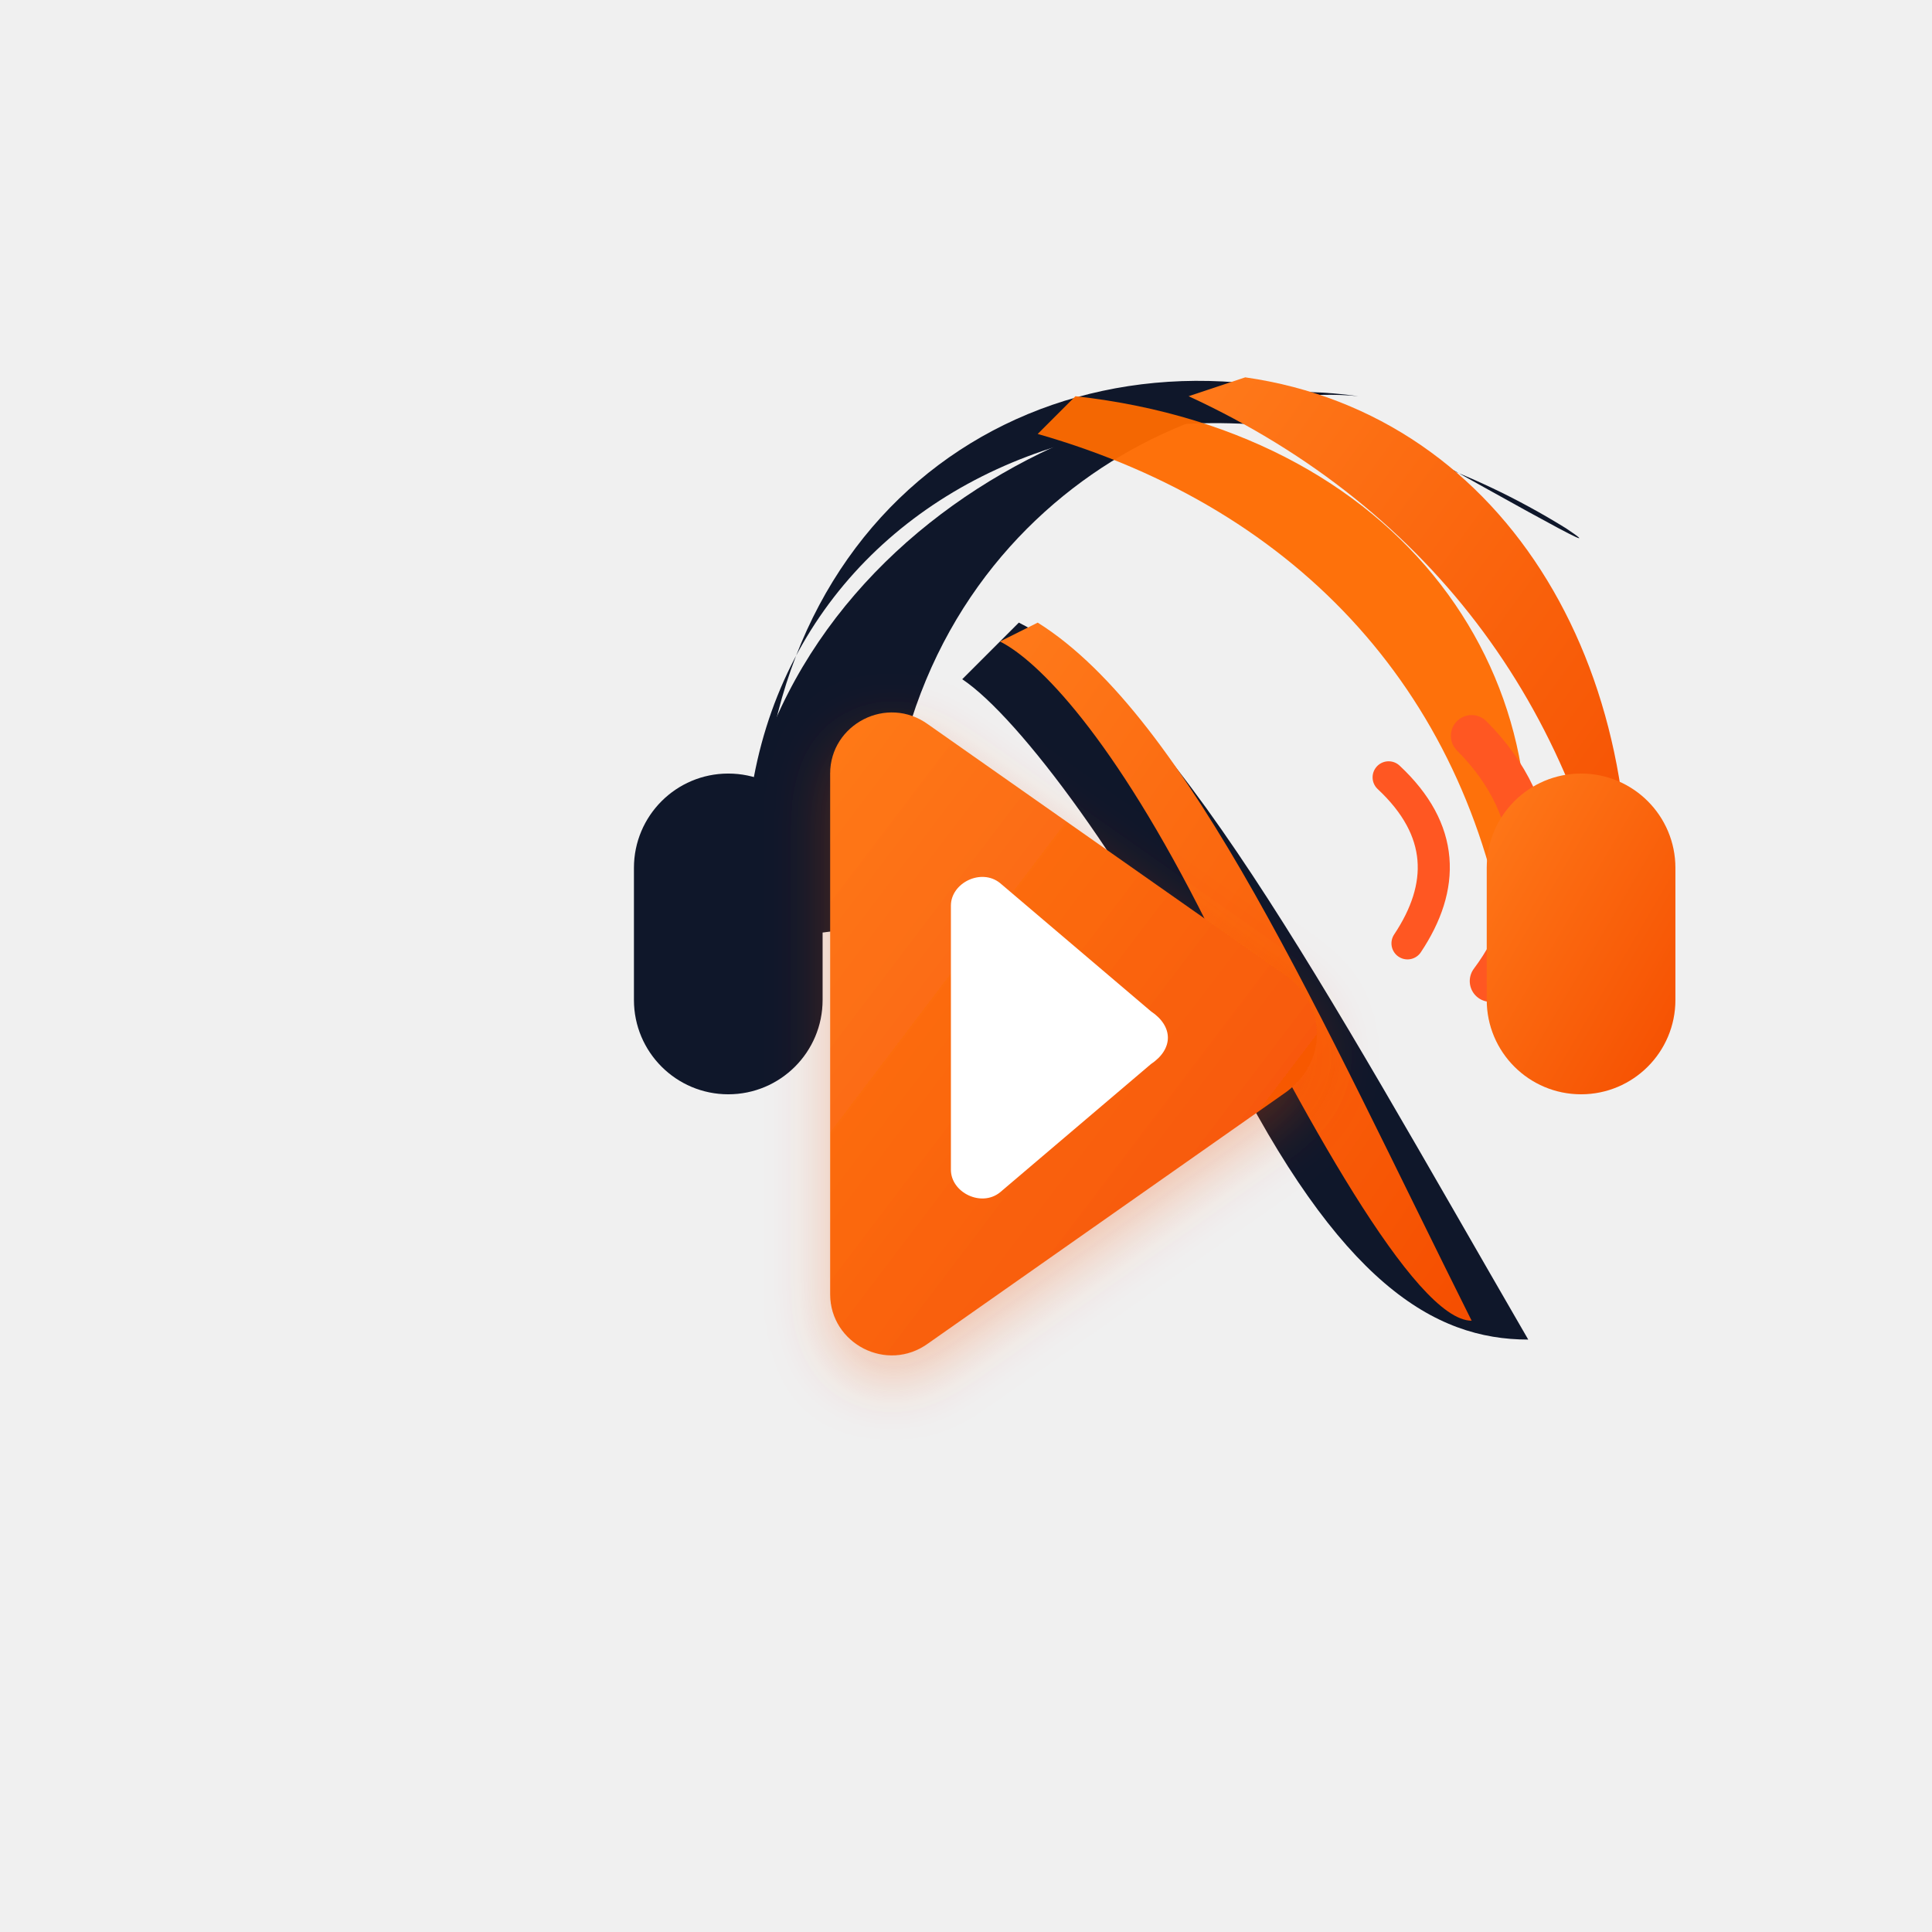
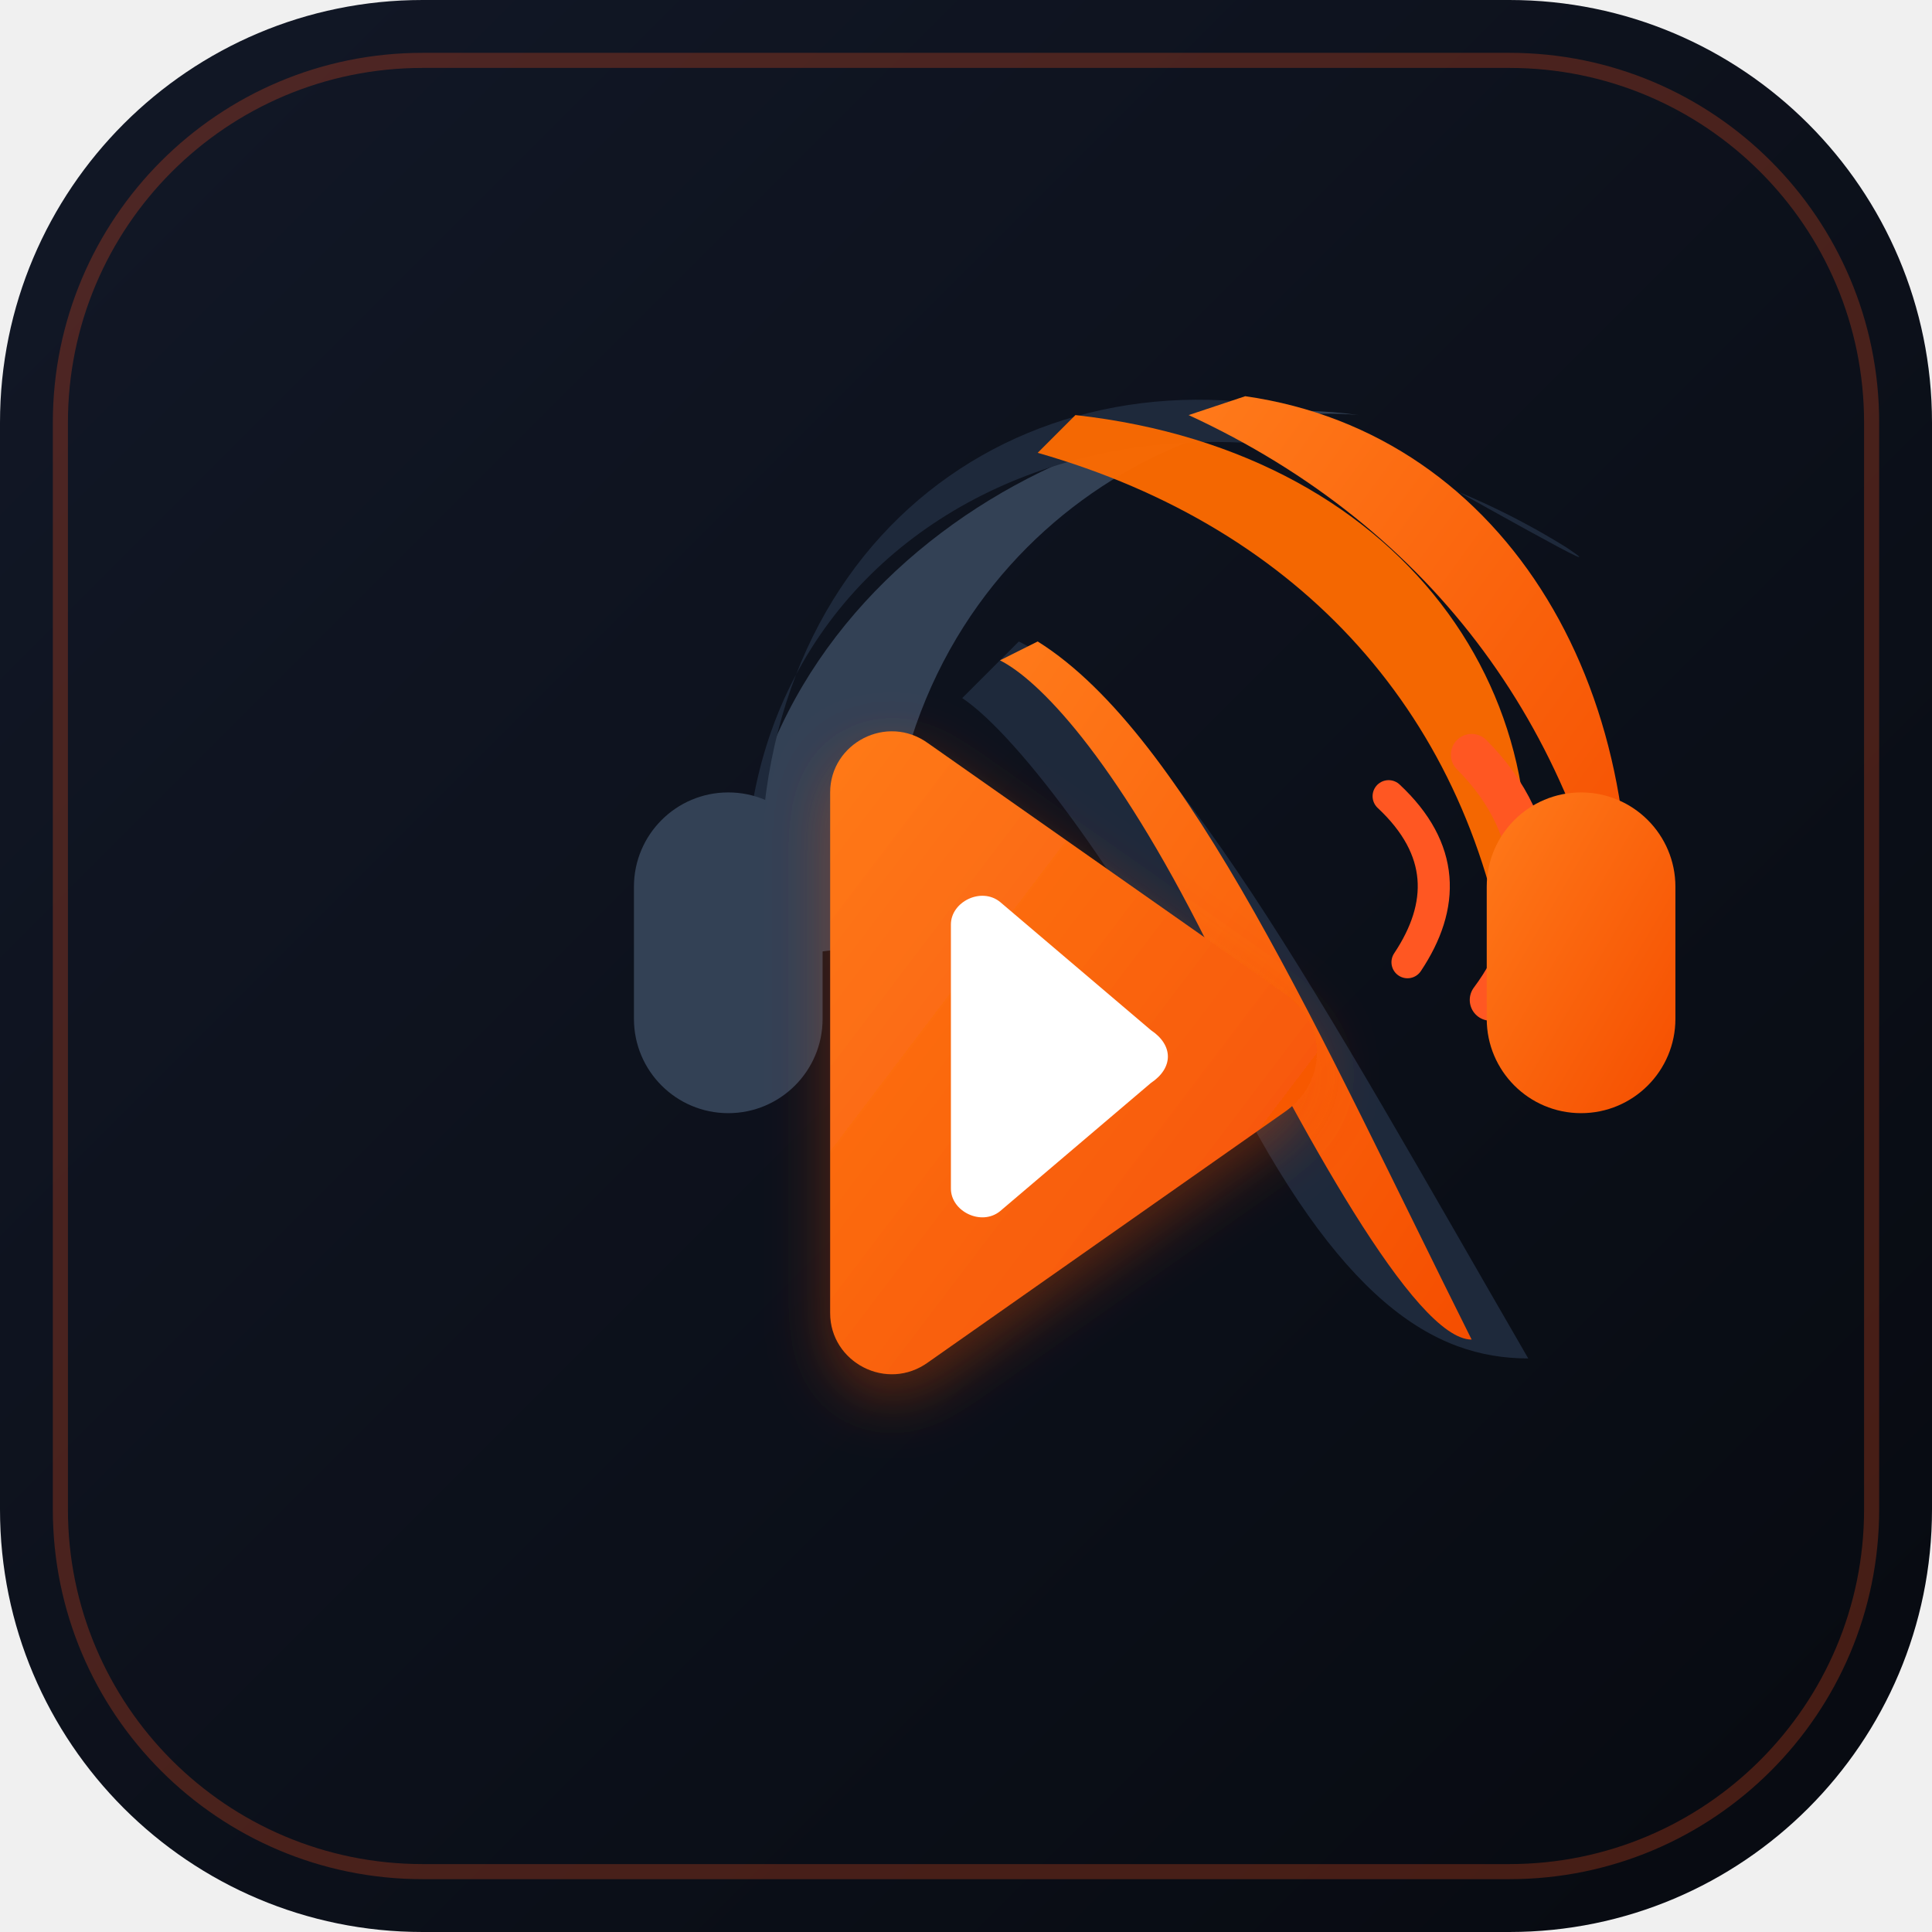
<svg xmlns="http://www.w3.org/2000/svg" viewBox="0 0 512 512" width="512" height="512">
  <defs>
+     <linearGradient id="bgGrad" x1="0%" y1="0%" x2="100%" y2="100%">
+       <stop offset="0%" stop-color="#121827" />
+       <stop offset="100%" stop-color="#070a10" />
+     </linearGradient>
    <linearGradient id="orangeGrad" x1="0%" y1="0%" x2="100%" y2="100%">
      <stop offset="0%" stop-color="#ff7a1a" />
      <stop offset="100%" stop-color="#f54e00" />
    </linearGradient>
    <filter id="markGlow" x="-20%" y="-20%" width="140%" height="140%">
-       <feDropShadow dx="0" dy="6" stdDeviation="8" flood-color="#f54e00" flood-opacity="0.3" />
+       <feDropShadow dx="0" dy="6" stdDeviation="8" flood-color="#f54e00" flood-opacity="0.35" />
    </filter>
  </defs>
-   <g transform="translate(0, 10)">
-     <path d="M 195 240 C 190 140, 290 85, 360 95 C 310 90, 230 135, 235 235 Z" fill="#0f172a" />
-     <path d="M 198 230 C 190 120, 310 65, 415 130 C 430 140, 395 120, 350 95 C 270 75, 195 130, 202 230 Z" fill="#0f172a" />
+   <rect width="512" height="512" rx="112" fill="url(#bgGrad)" />
+   <rect x="16" y="16" width="480" height="480" rx="96" fill="none" stroke="#ff5722" stroke-width="4" stroke-opacity="0.25" />
+   <g transform="translate(0, 15)">
+     <path d="M 195 240 C 190 140, 290 85, 360 95 C 310 90, 230 135, 235 235 Z" fill="#334155" />
+     <path d="M 198 230 C 190 120, 310 65, 415 130 C 430 140, 395 120, 350 95 C 270 75, 195 130, 202 230 Z" fill="#1e293b" />
    <path d="M 330 90 C 400 100, 440 170, 430 250 C 420 180, 380 125, 315 95 Z" fill="url(#orangeGrad)" />
    <path d="M 285 95 C 375 105, 420 175, 400 245 C 390 175, 345 125, 275 105 Z" fill="#ff6b00" opacity="0.95" />
    <path d="M 390 185 C 410 205, 410 230, 395 250" stroke="#ff5722" stroke-width="11" stroke-linecap="round" fill="none" />
    <path d="M 368 196 C 383 210, 383 225, 373 240" stroke="#ff5722" stroke-width="8.5" stroke-linecap="round" fill="none" />
-     <rect x="168" y="195" width="50" height="85" rx="25" fill="#0f172a" />
+     <rect x="168" y="195" width="50" height="85" rx="25" fill="#334155" />
    <rect x="394" y="195" width="50" height="85" rx="25" fill="url(#orangeGrad)" />
-     <path d="M 270 155 C 310 175, 350 250, 405 345 C 380 345, 355 330, 325 270 C 300 220, 270 180, 255 170 Z" fill="#0f172a" />
+     <path d="M 270 155 C 310 175, 350 250, 405 345 C 380 345, 355 330, 325 270 C 300 220, 270 180, 255 170 Z" fill="#1e293b" />
    <path d="M 275 155 C 315 180, 350 260, 390 340 C 375 340, 345 285, 320 235 C 295 185, 275 165, 265 160 Z" fill="url(#orangeGrad)" />
    <path d="M 220 195 C 220 182, 235 174, 246 182 L 340 248 C 352 256, 352 272, 340 280 L 246 346 C 235 354, 220 346, 220 333 Z" fill="url(#orangeGrad)" filter="url(#markGlow)" />
    <path d="M 252 230 C 252 224, 260 220, 265 224 L 305 258 C 311 262, 311 268, 305 272 L 265 306 C 260 310, 252 306, 252 300 Z" fill="#ffffff" />
  </g>
</svg>
